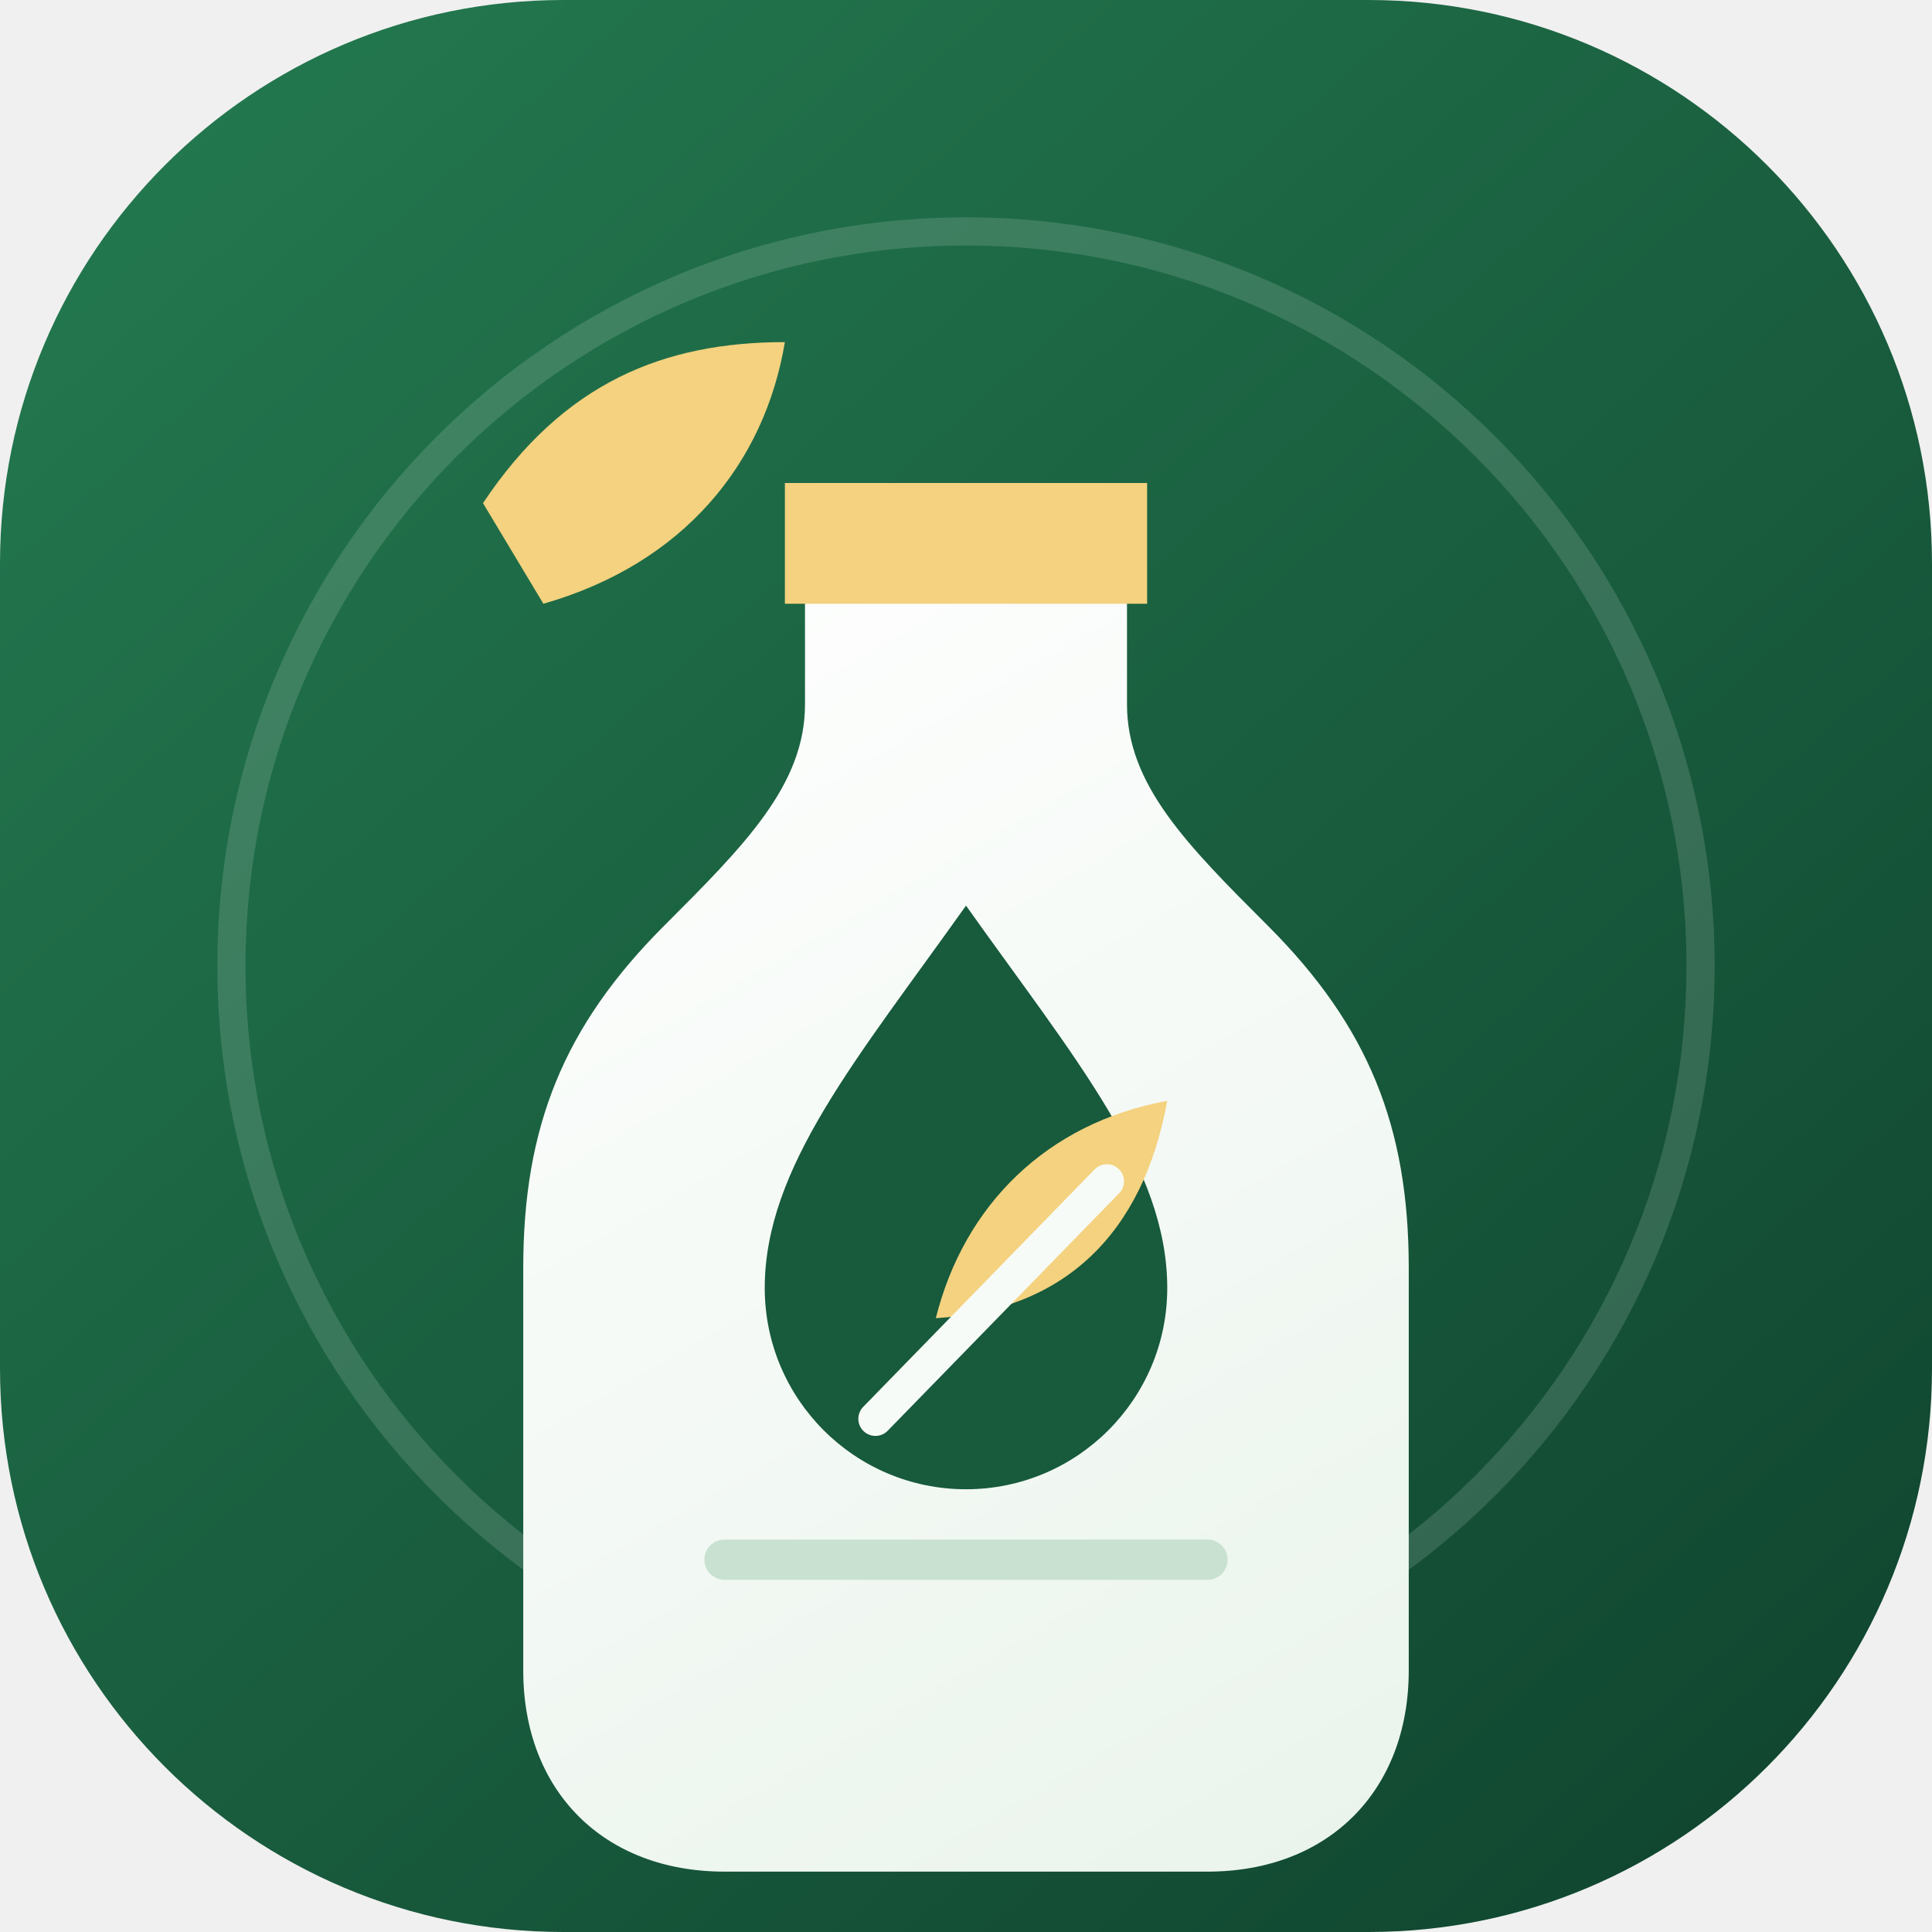
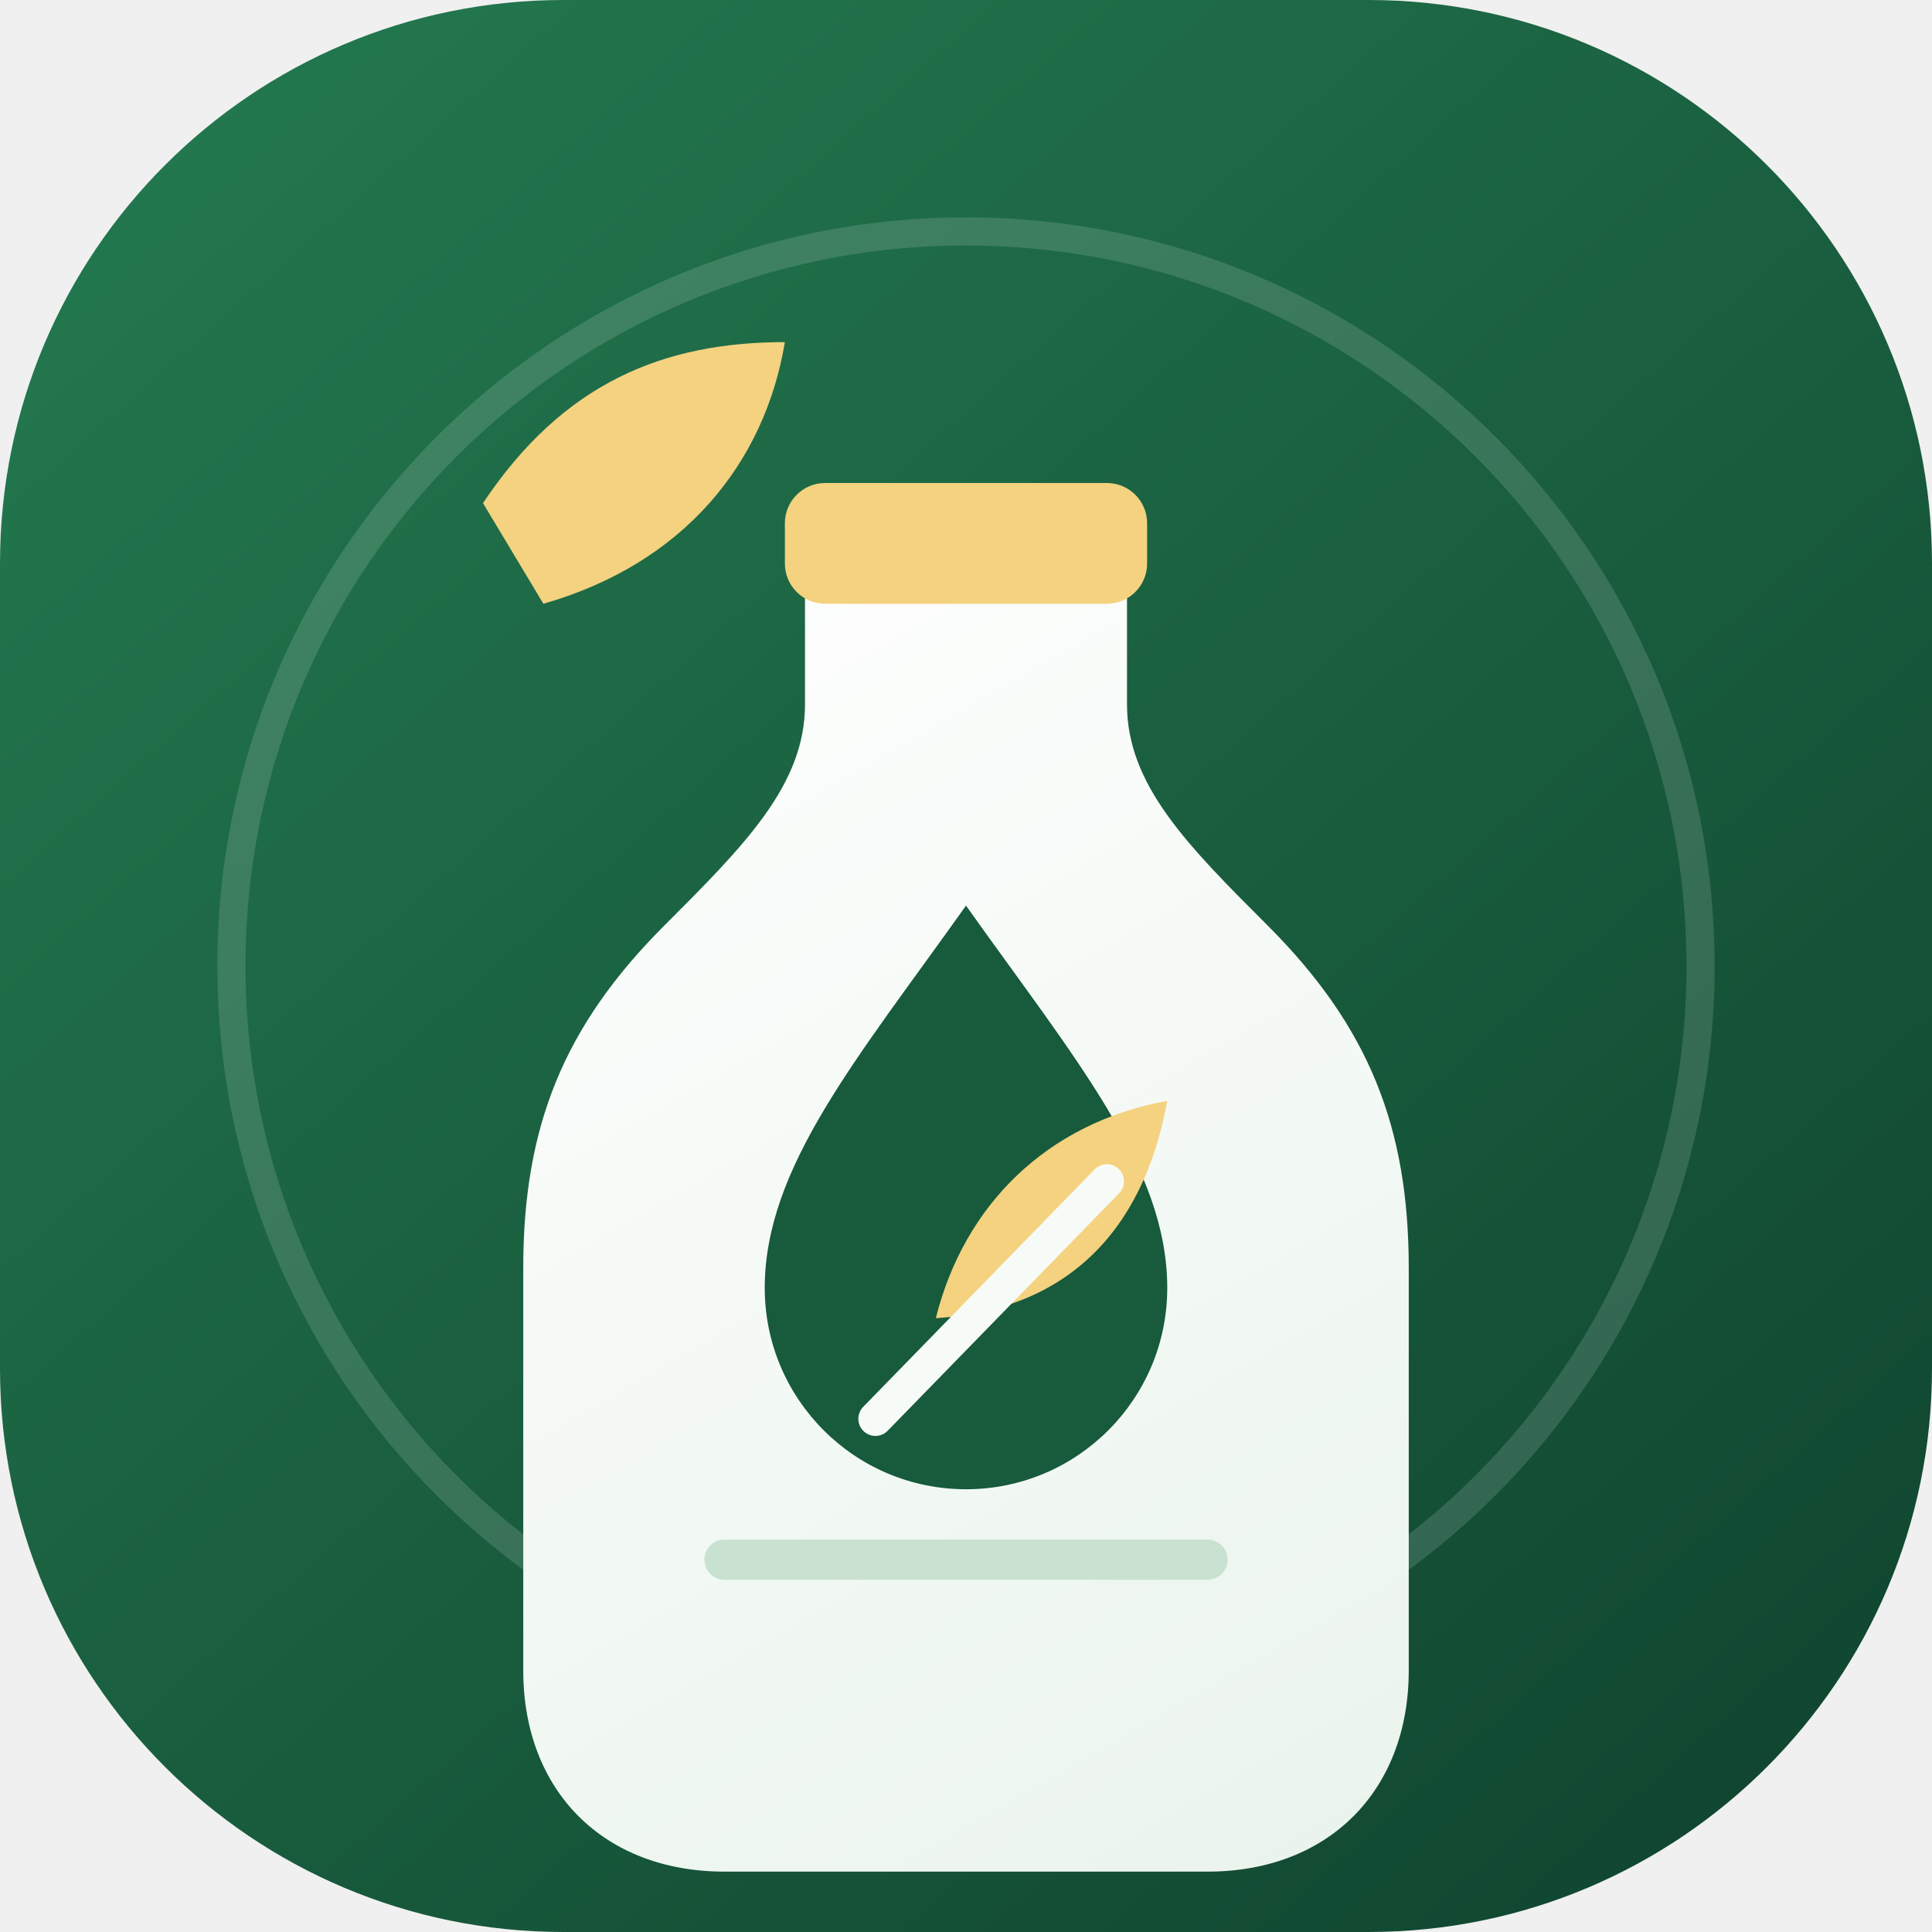
<svg xmlns="http://www.w3.org/2000/svg" viewBox="0 0 96 96" role="img" aria-label="Doodhwala fresh local milk mark">
  <defs>
    <linearGradient id="forest" x1="8" y1="4" x2="88" y2="94" gradientUnits="userSpaceOnUse">
      <stop offset="0" stop-color="#23784f" />
      <stop offset="1" stop-color="#10452f" />
    </linearGradient>
    <linearGradient id="milk" x1="29" y1="26" x2="67" y2="92" gradientUnits="userSpaceOnUse">
      <stop offset="0" stop-color="#ffffff" />
      <stop offset="1" stop-color="#eaf4ec" />
    </linearGradient>
  </defs>
  <rect width="96" height="96" rx="28" fill="url(#forest)" />
  <circle cx="48" cy="48" r="36.5" fill="none" stroke="#fff" stroke-opacity=".14" stroke-width="1.4" />
  <path d="M24 25c4-6 9-8 15-8-1 6-5 11-12 13" fill="#f4d27f" />
  <path d="M40 25h16v10c0 4 3 7 7 11 5 5 7 10 7 17v20c0 6-4 10-10 10H36c-6 0-10-4-10-10V63c0-7 2-12 7-17 4-4 7-7 7-11Z" fill="url(#milk)" />
-   <path d="M39 24h18v6H39z" rx="2" fill="#f4d27f" />
+   <rect x="39" y="24" width="18" height="6" rx="2" fill="#f4d27f" />
  <path d="M48 45c-5.4 7.6-10 13-10 19a10 10 0 0 0 20 0c0-6-4.6-11.4-10-19Z" fill="#175a3c" />
  <path d="M46.5 65.5c1.4-5.6 5.5-9.7 11.5-10.8-1.2 6.6-5.1 10.4-11.5 10.8Z" fill="#f4d27f" />
  <path d="M43.5 70.5 55 58.7" fill="none" stroke="#f7fbf7" stroke-width="1.7" stroke-linecap="round" />
  <path d="M36 77.5h24" fill="none" stroke="#c8e1d0" stroke-width="2" stroke-linecap="round" />
</svg>
